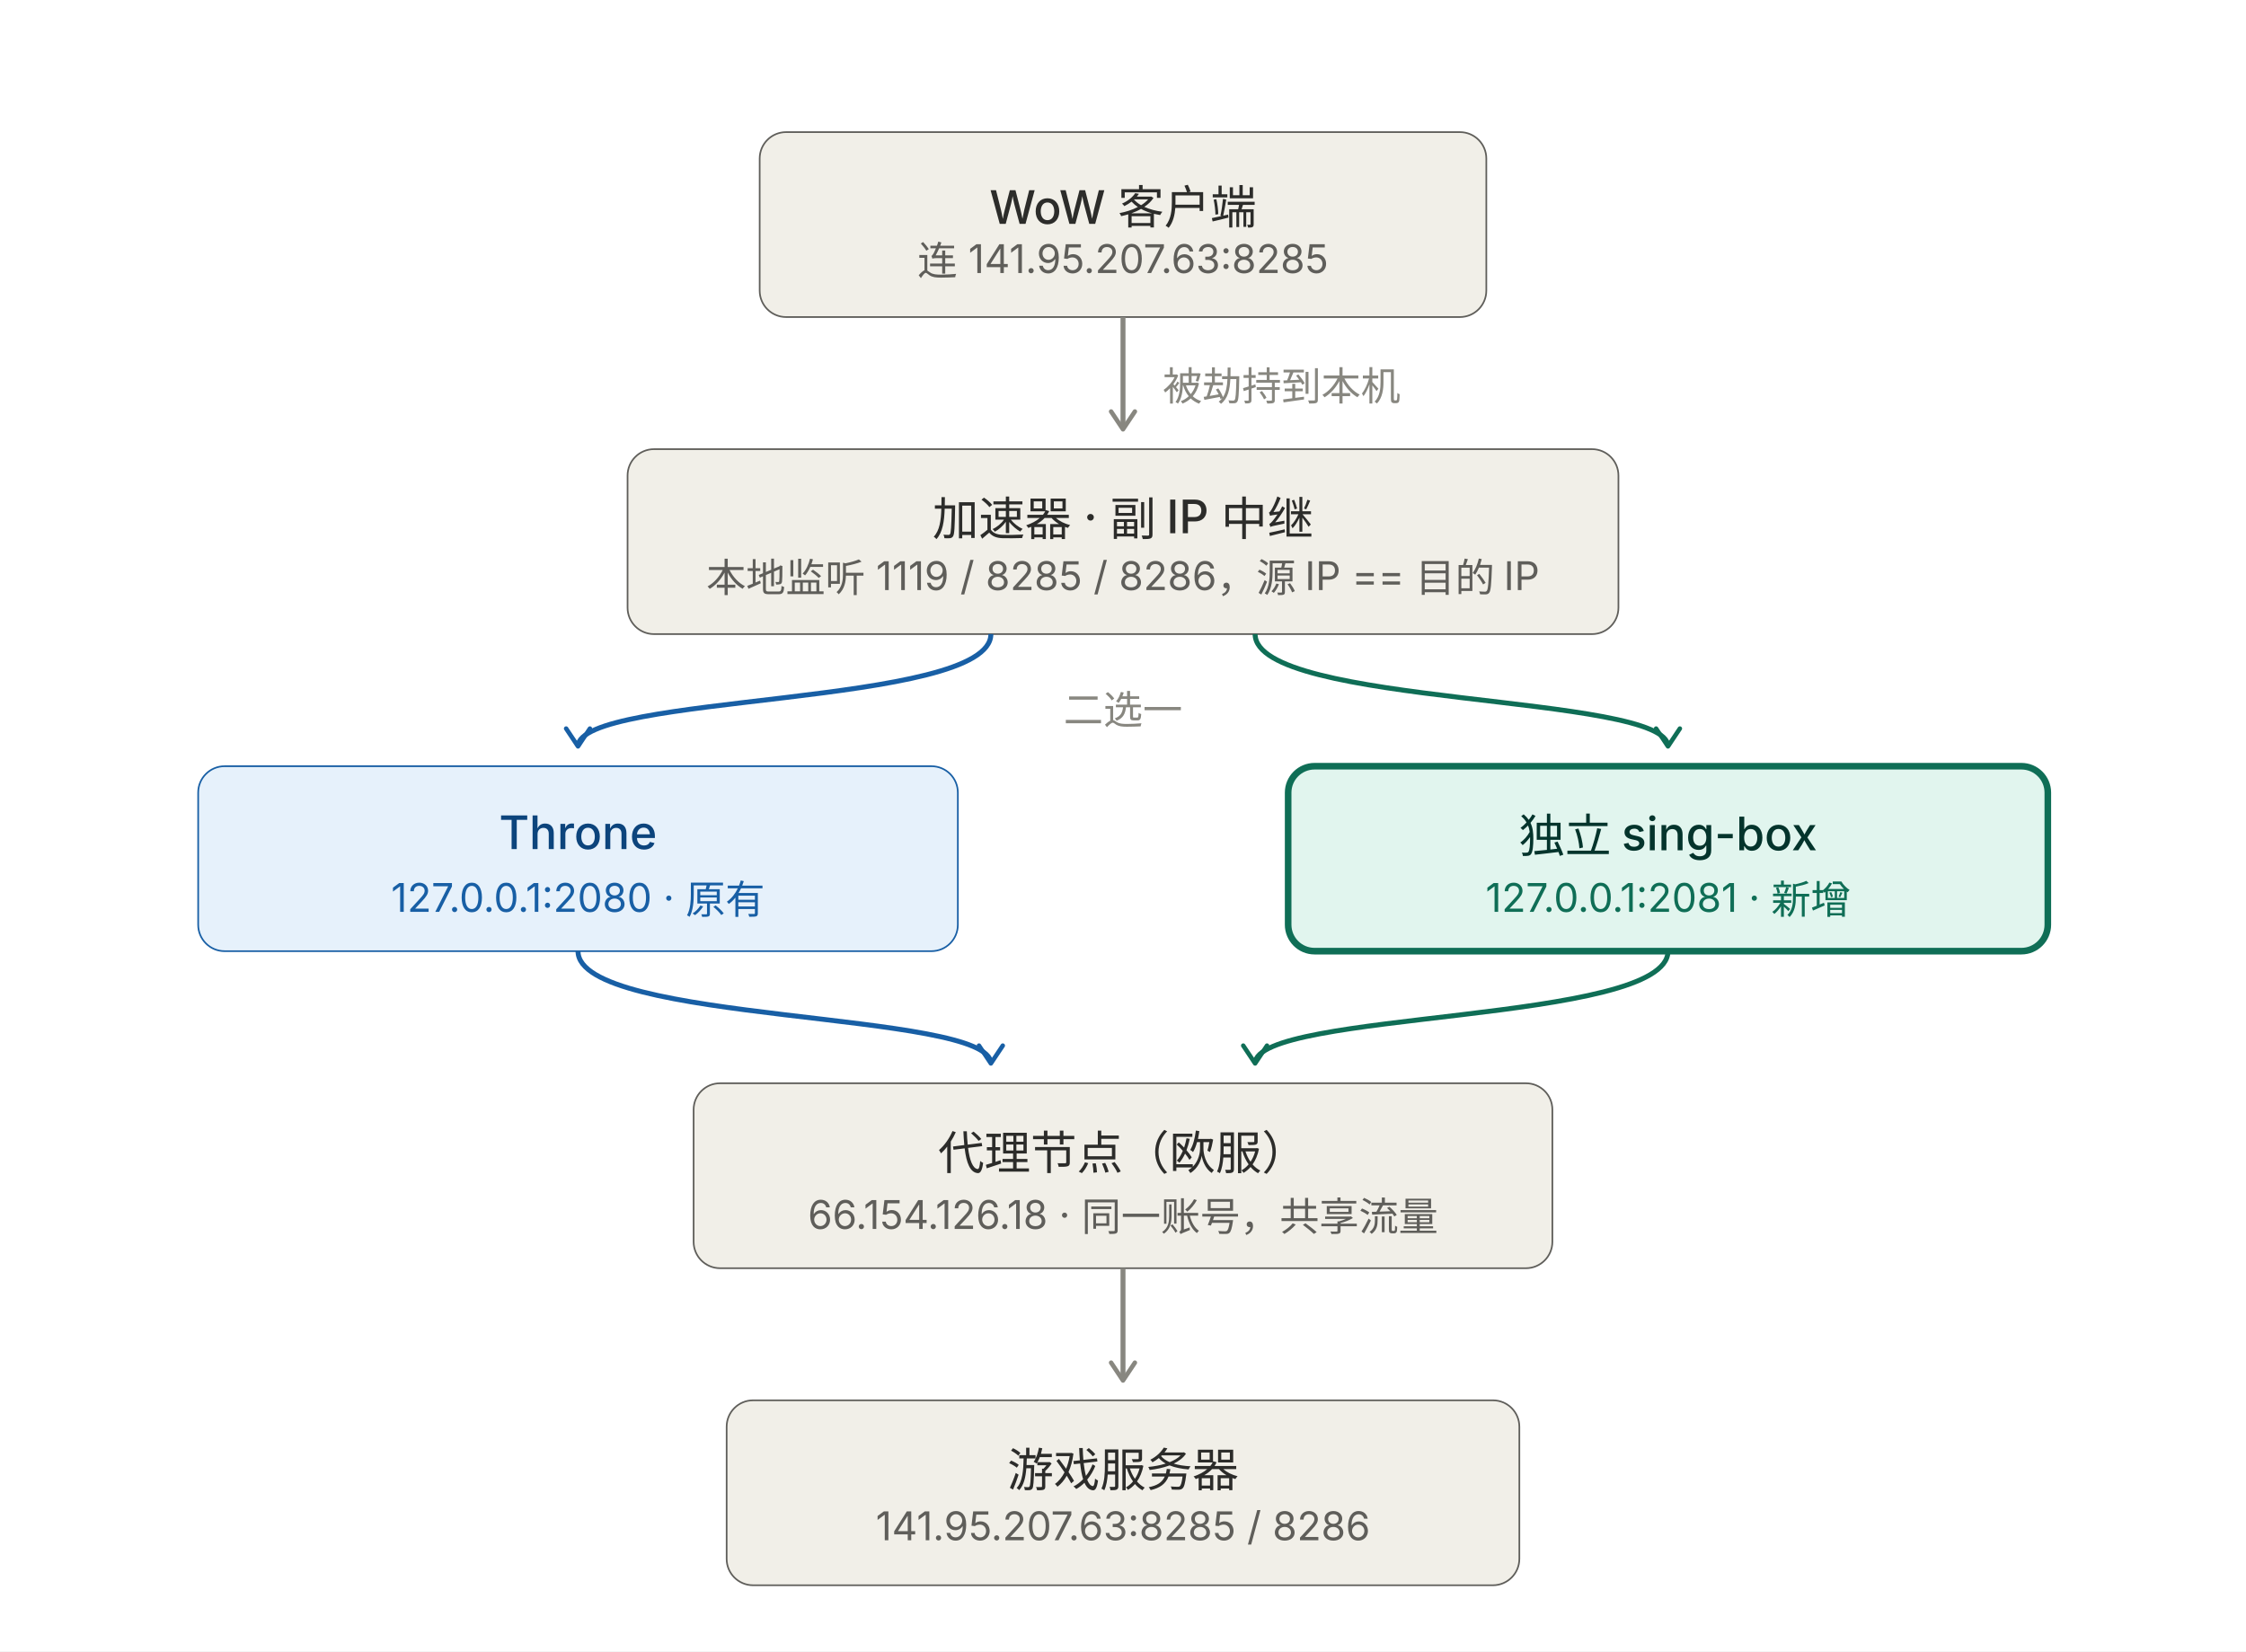
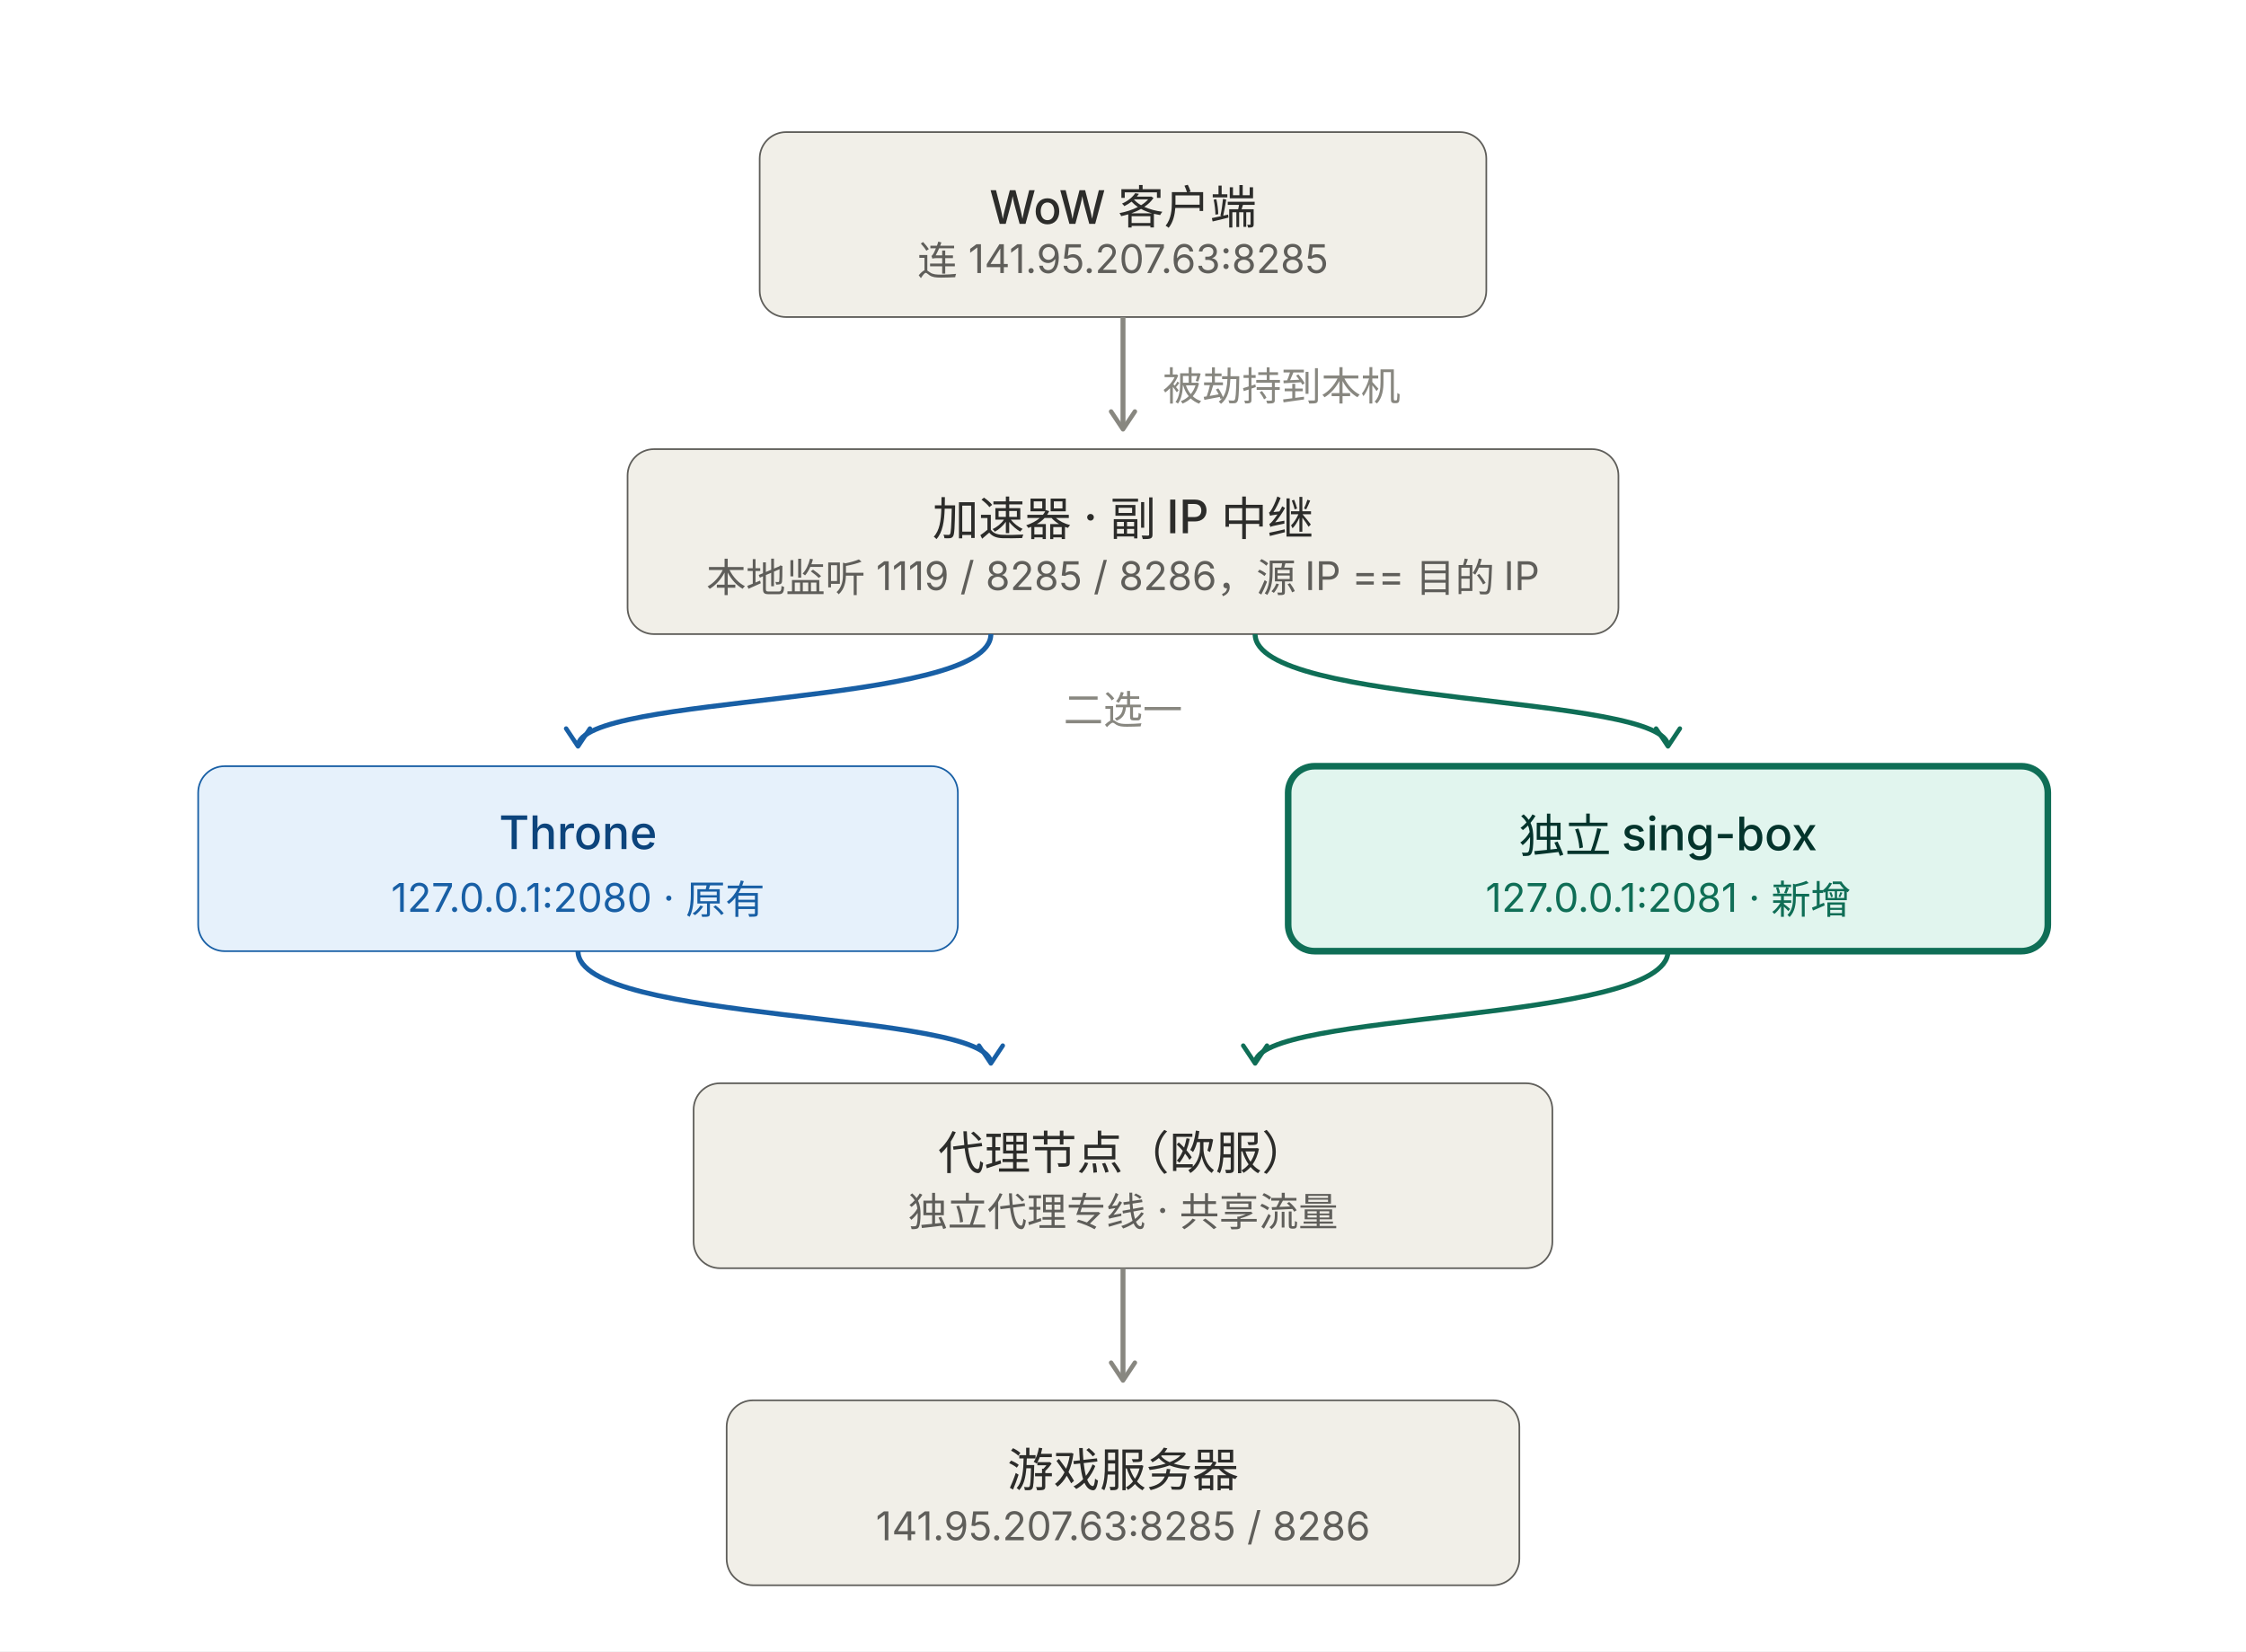
<svg xmlns="http://www.w3.org/2000/svg" viewBox="0 0 680 500" width="680" height="500" role="img" style="font-family:-apple-system,BlinkMacSystemFont,'Segoe UI','PingFang SC','Microsoft YaHei',sans-serif">
  <rect width="680" height="500" fill="#FFFFFF" />
  <defs>
    <marker id="ar-gray" viewBox="0 0 10 10" refX="8" refY="5" markerWidth="6" markerHeight="6" orient="auto-start-reverse">
      <path d="M2 1L8 5L2 9" fill="none" stroke="#888780" stroke-width="1.5" stroke-linecap="round" stroke-linejoin="round" />
    </marker>
    <marker id="ar-blue" viewBox="0 0 10 10" refX="8" refY="5" markerWidth="6" markerHeight="6" orient="auto-start-reverse">
      <path d="M2 1L8 5L2 9" fill="none" stroke="#185FA5" stroke-width="1.5" stroke-linecap="round" stroke-linejoin="round" />
    </marker>
    <marker id="ar-teal" viewBox="0 0 10 10" refX="8" refY="5" markerWidth="6" markerHeight="6" orient="auto-start-reverse">
      <path d="M2 1L8 5L2 9" fill="none" stroke="#0F6E56" stroke-width="1.5" stroke-linecap="round" stroke-linejoin="round" />
    </marker>
  </defs>
  <rect x="230" y="40" width="220" height="56" rx="8" fill="#F1EFE8" stroke="#5F5E5A" stroke-width="0.5" />
  <text x="340" y="60" text-anchor="middle" dominant-baseline="central" font-size="14" font-weight="500" fill="#2C2C2A">WoW 客户端</text>
  <text x="340" y="78" text-anchor="middle" dominant-baseline="central" font-size="12" fill="#5F5E5A">连 141.95.207.63:8285</text>
  <path d="M340 96 L340 130" fill="none" stroke="#888780" stroke-width="1.5" marker-end="url(#ar-gray)" />
  <text x="352" y="116" font-size="12" fill="#888780" dominant-baseline="central">被劫持到本机</text>
  <rect x="190" y="136" width="300" height="56" rx="8" fill="#F1EFE8" stroke="#5F5E5A" stroke-width="0.5" />
  <text x="340" y="156" text-anchor="middle" dominant-baseline="central" font-size="14" font-weight="500" fill="#2C2C2A">加速器 · 副 IP 中继</text>
  <text x="340" y="174" text-anchor="middle" dominant-baseline="central" font-size="12" fill="#5F5E5A">本地监听 1119 / 8285 / 8286，源 IP == 目的 IP</text>
  <path d="M300 192 C300 214, 175 210, 175 226" fill="none" stroke="#185FA5" stroke-width="1.5" marker-end="url(#ar-blue)" />
  <path d="M380 192 C380 214, 505 210, 505 226" fill="none" stroke="#0F6E56" stroke-width="1.5" marker-end="url(#ar-teal)" />
  <text x="340" y="214" text-anchor="middle" font-size="12" fill="#888780" dominant-baseline="central">二选一</text>
  <rect x="60" y="232" width="230" height="56" rx="8" fill="#E6F1FB" stroke="#185FA5" stroke-width="0.5" />
  <text x="175" y="252" text-anchor="middle" dominant-baseline="central" font-size="14" font-weight="500" fill="#0C447C">Throne</text>
  <text x="175" y="270" text-anchor="middle" dominant-baseline="central" font-size="12" fill="#185FA5">127.0.0.1:2080 · 原有</text>
  <rect x="390" y="232" width="230" height="56" rx="8" fill="#E1F5EE" stroke="#0F6E56" stroke-width="2" />
  <text x="505" y="252" text-anchor="middle" dominant-baseline="central" font-size="14" font-weight="500" fill="#04342C">独立 sing-box</text>
  <text x="505" y="270" text-anchor="middle" dominant-baseline="central" font-size="12" fill="#0F6E56">127.0.0.1:2081 · 新增</text>
  <path d="M175 288 C175 310, 300 306, 300 322" fill="none" stroke="#185FA5" stroke-width="1.5" marker-end="url(#ar-blue)" />
  <path d="M505 288 C505 310, 380 306, 380 322" fill="none" stroke="#0F6E56" stroke-width="1.5" marker-end="url(#ar-teal)" />
  <rect x="210" y="328" width="260" height="56" rx="8" fill="#F1EFE8" stroke="#5F5E5A" stroke-width="0.5" />
  <text x="340" y="348" text-anchor="middle" dominant-baseline="central" font-size="14" font-weight="500" fill="#2C2C2A">代理节点（欧服）</text>
-   <text x="340" y="366" text-anchor="middle" dominant-baseline="central" font-size="12" fill="#5F5E5A">66.154.126.18 · 同一账号，共享流量</text>
+   <text x="340" y="366" text-anchor="middle" dominant-baseline="central" font-size="12" fill="#5F5E5A">独立代理专线 · 共享流量</text>
  <path d="M340 384 L340 418" fill="none" stroke="#888780" stroke-width="1.5" marker-end="url(#ar-gray)" />
  <rect x="220" y="424" width="240" height="56" rx="8" fill="#F1EFE8" stroke="#5F5E5A" stroke-width="0.5" />
  <text x="340" y="444" text-anchor="middle" dominant-baseline="central" font-size="14" font-weight="500" fill="#2C2C2A">游戏服务器</text>
  <text x="340" y="462" text-anchor="middle" dominant-baseline="central" font-size="12" fill="#5F5E5A">141.95.207.63:8285 / 8286</text>
</svg>
